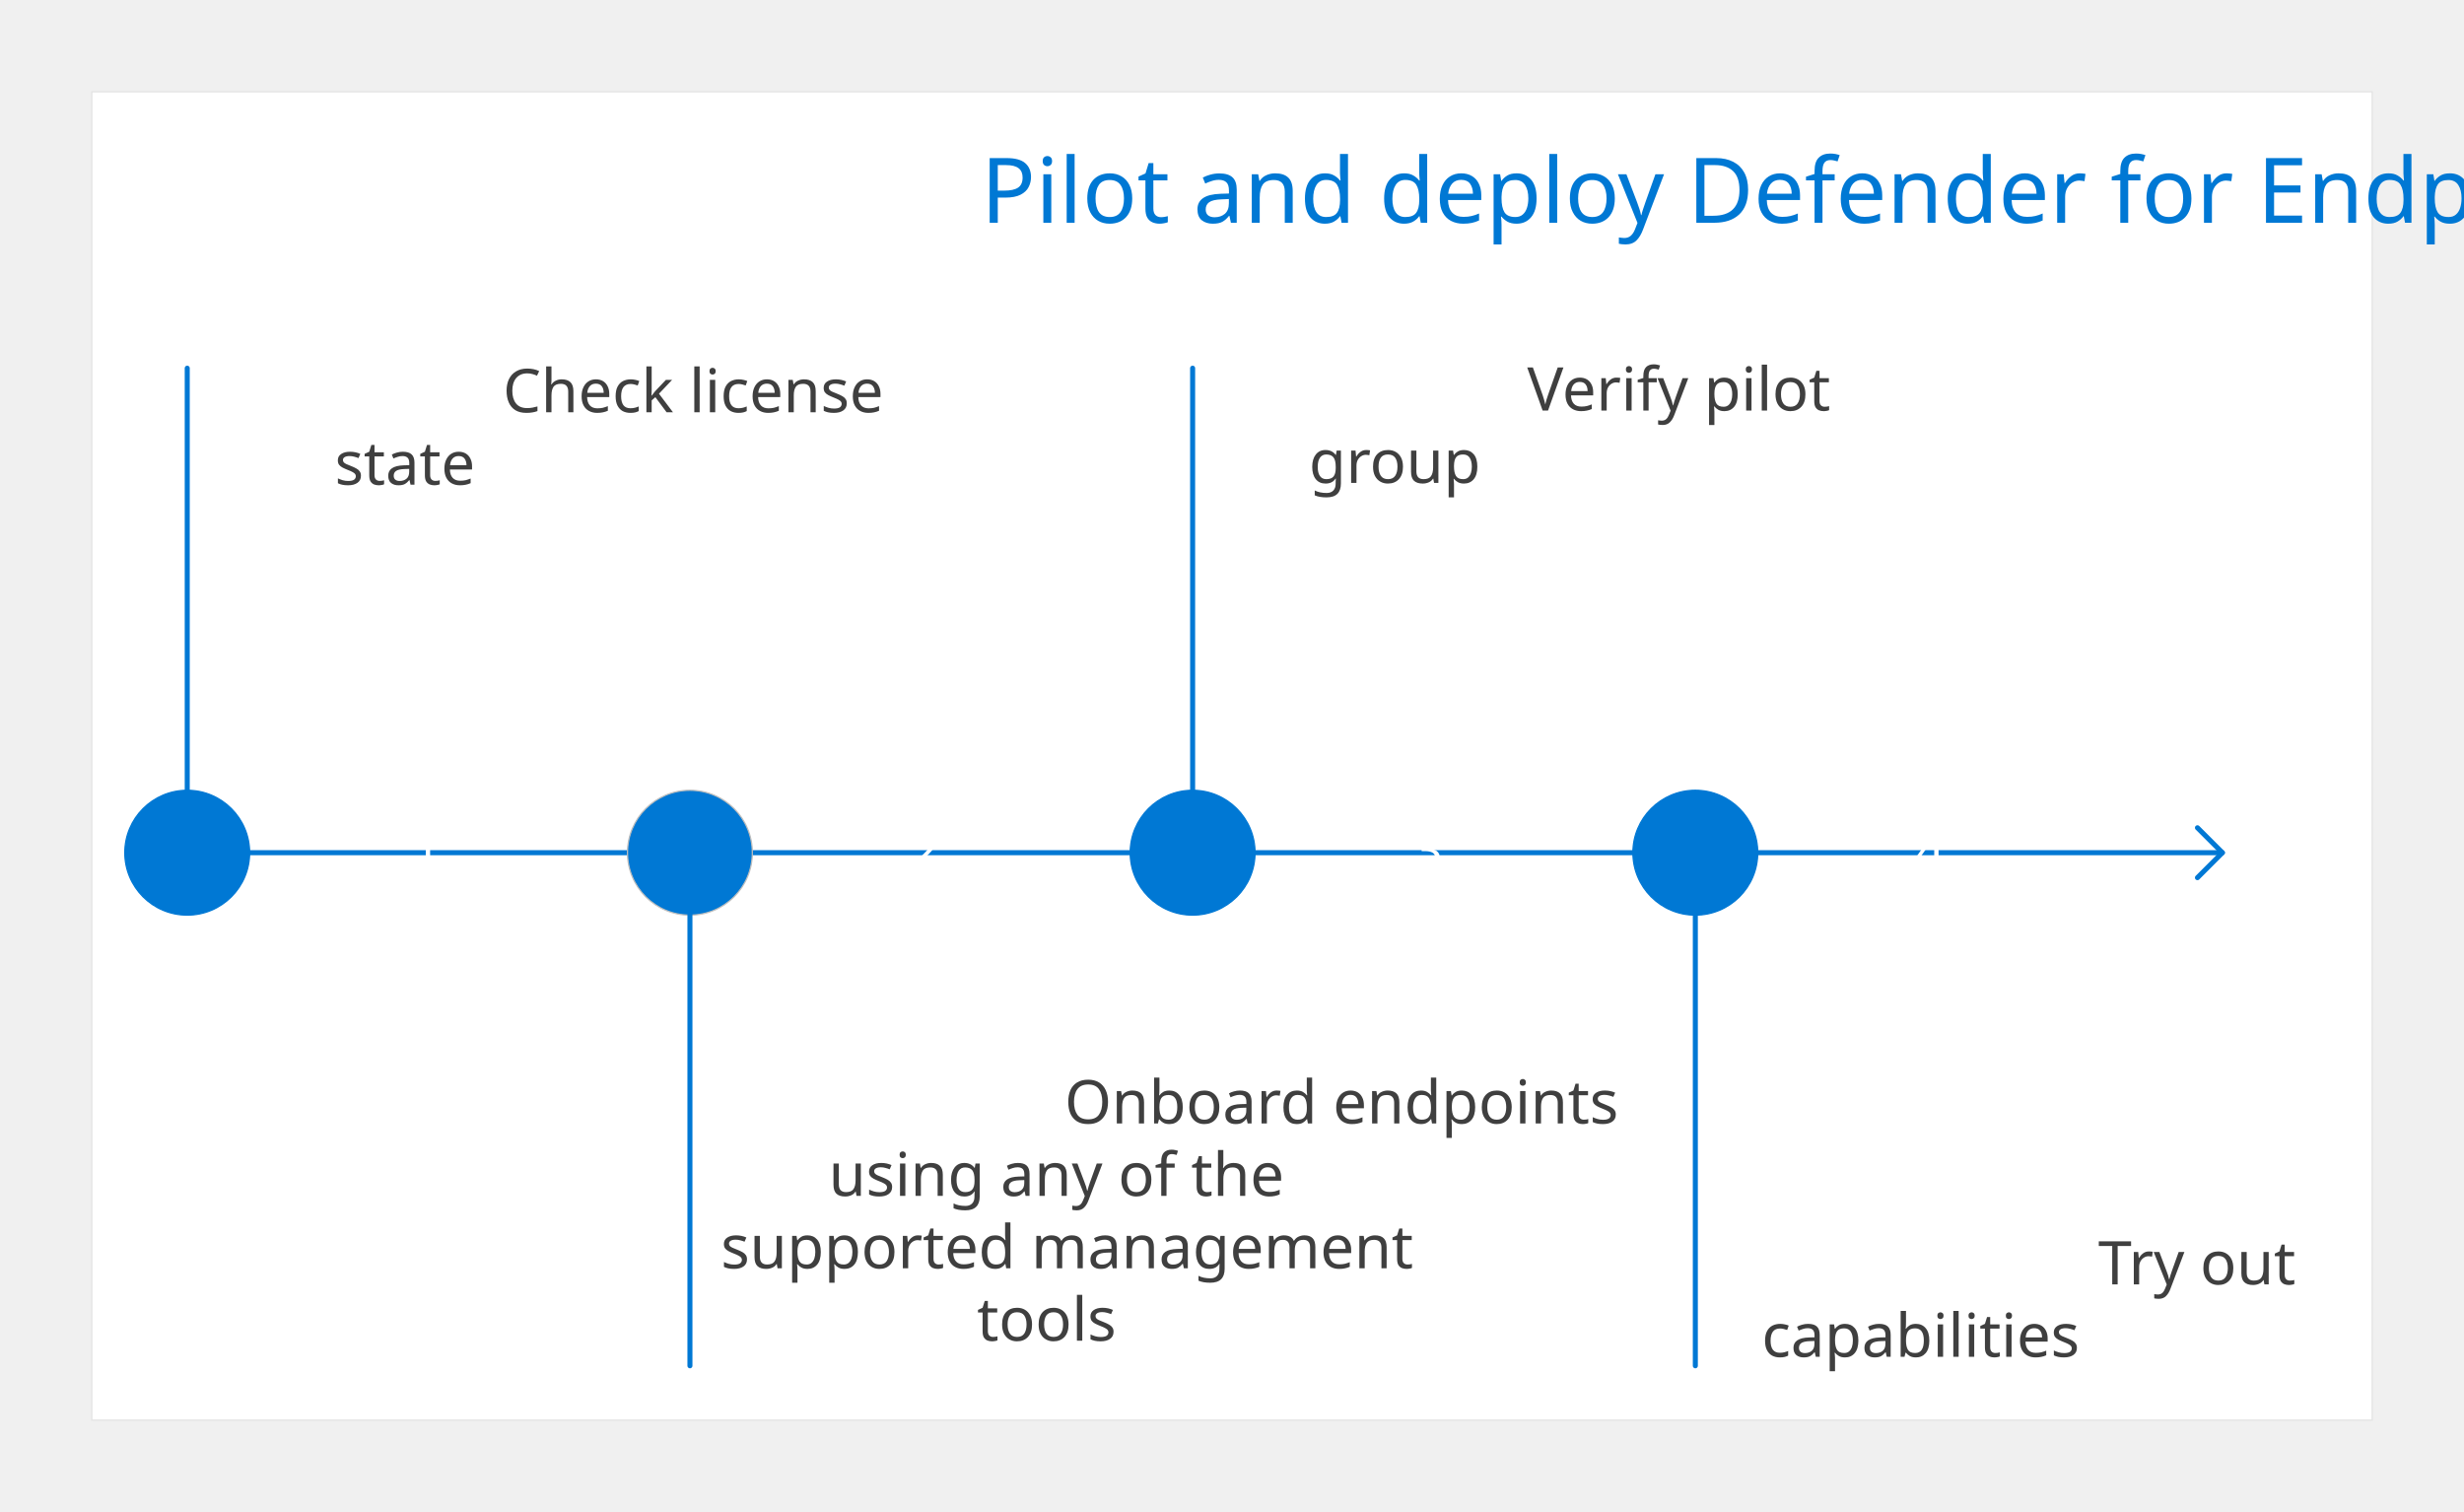
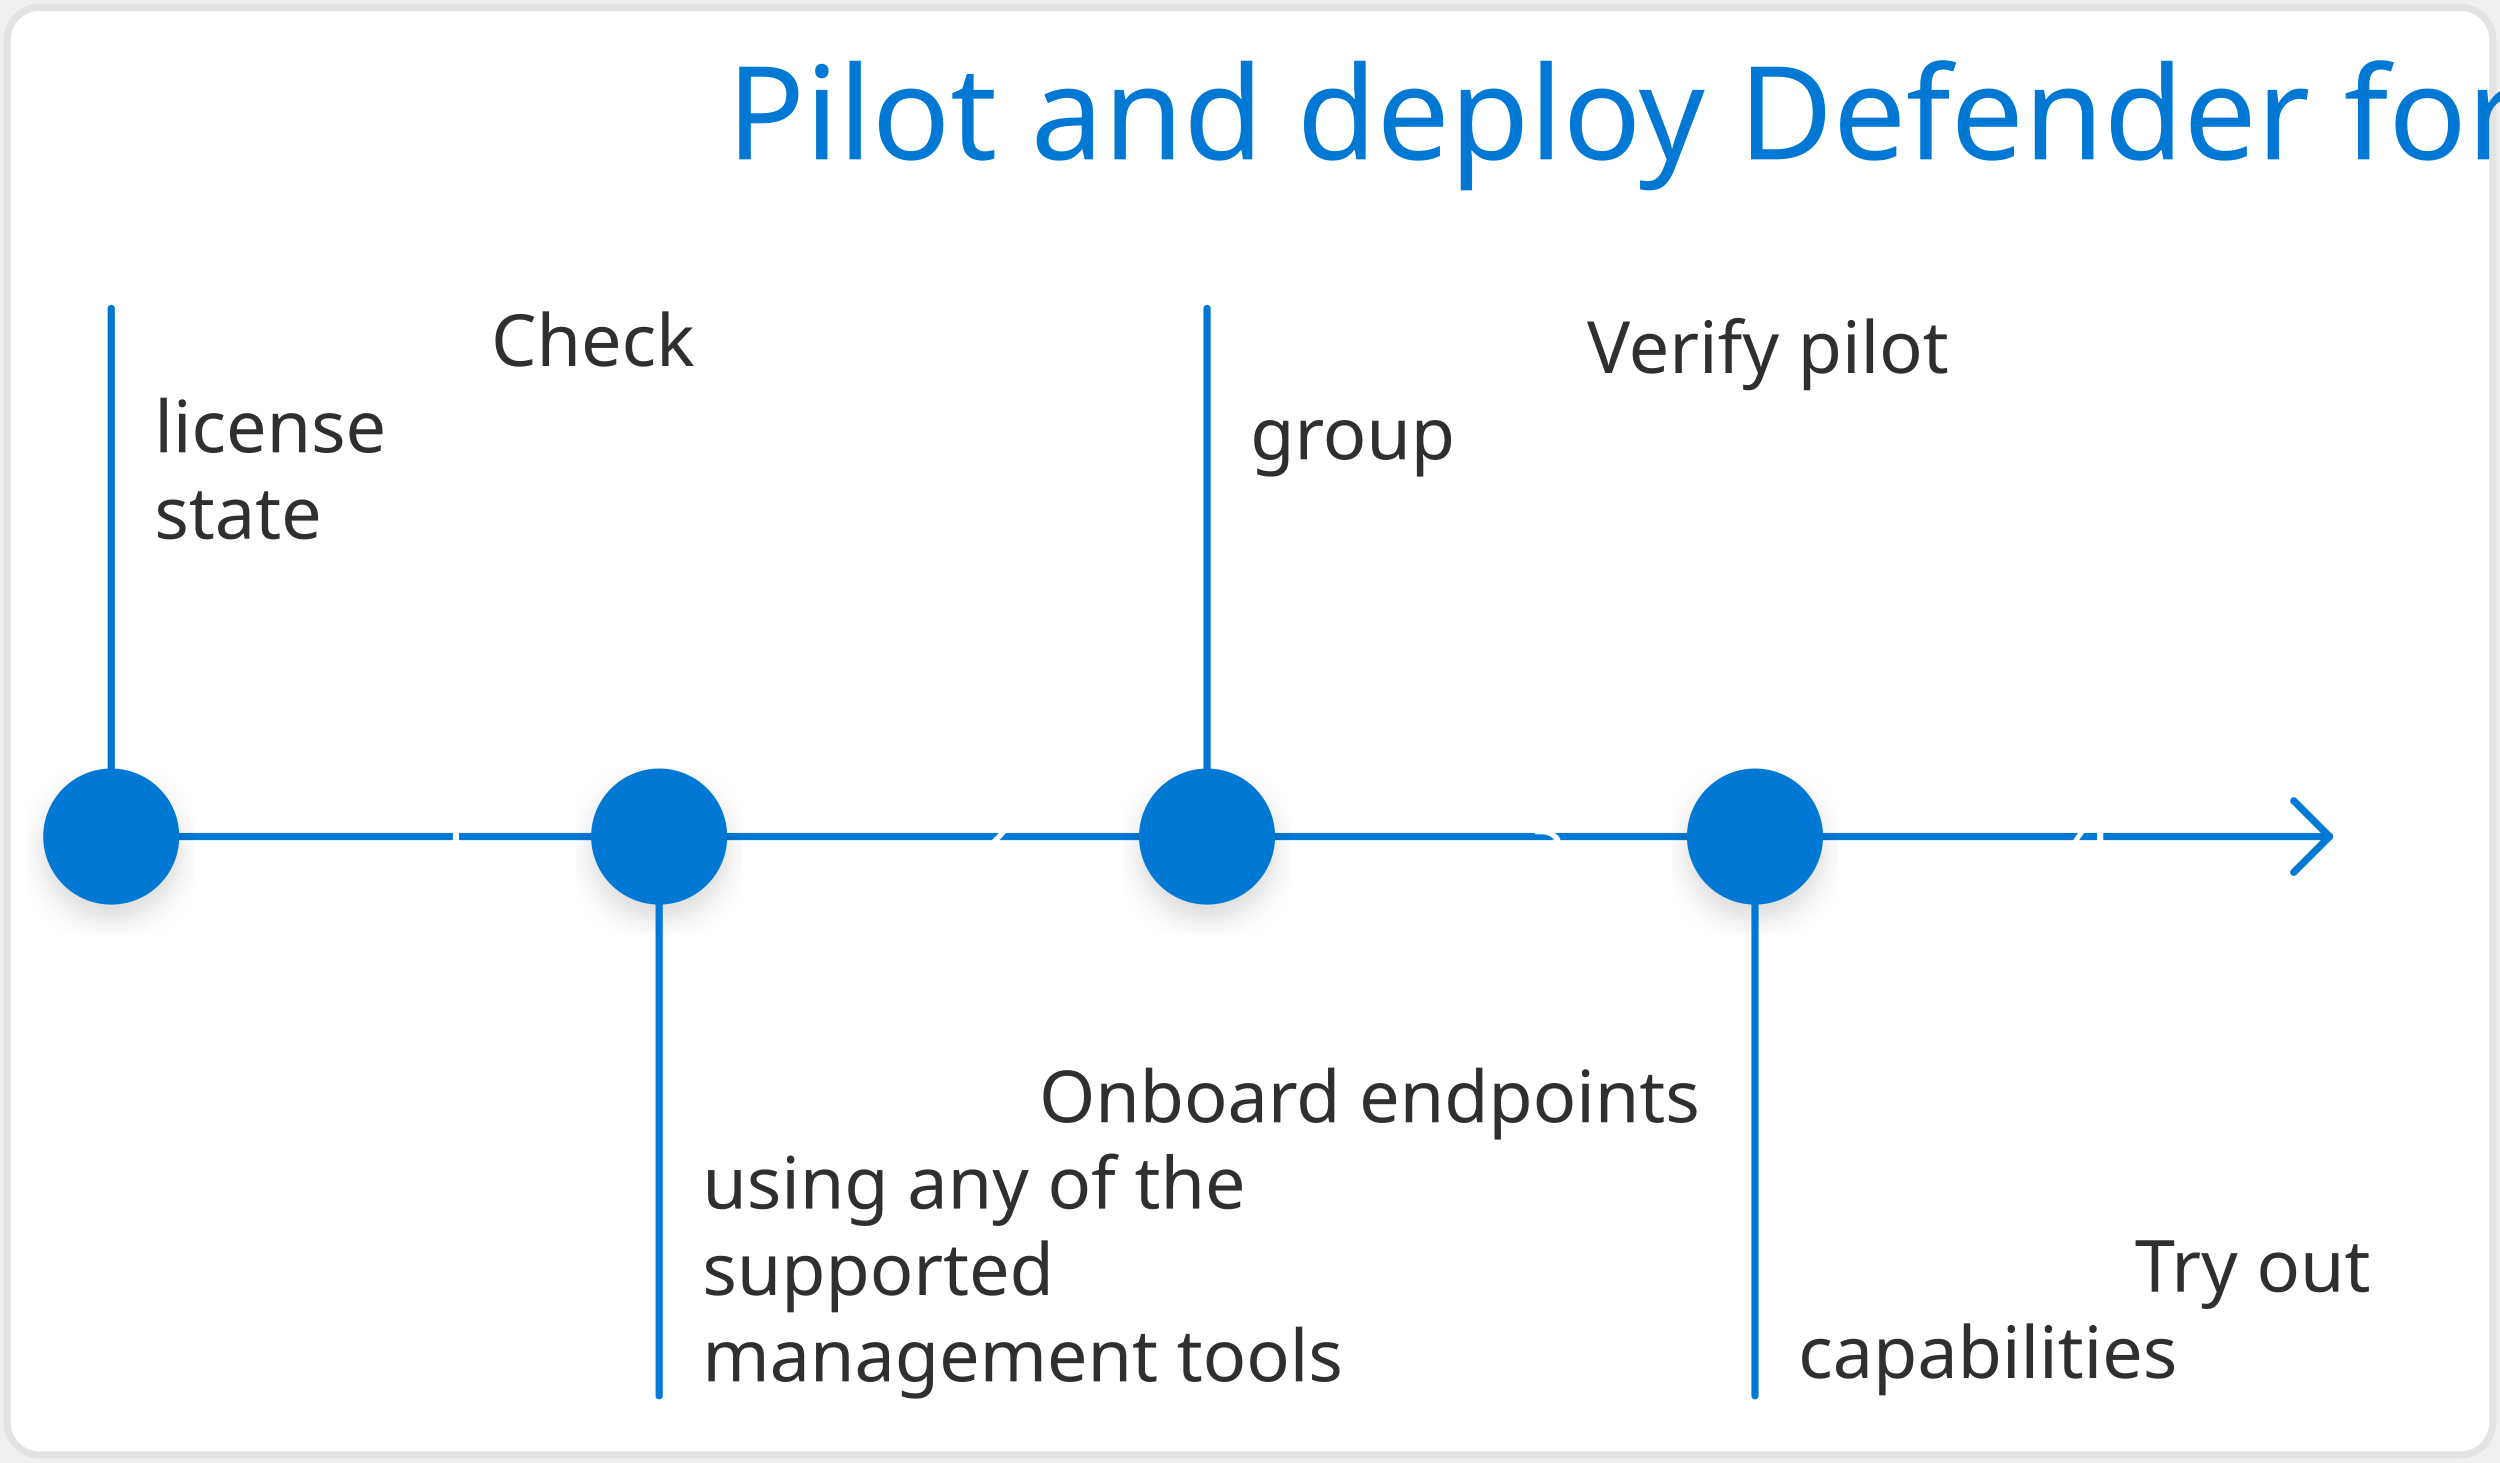
- <svg xmlns="http://www.w3.org/2000/svg" xmlns:ns1="http://schemas.microsoft.com/visio/2003/SVGExtensions/" xmlns:xlink="http://www.w3.org/1999/xlink" width="6.806in" height="4.176in" viewBox="0 0 490.042 300.657" xml:space="preserve" color-interpolation-filters="sRGB" class="st13">
-   <ns1:documentProperties ns1:langID="6153">
-     <ns1:userDefs>
-       <ns1:ud ns1:nameU="msvNoAutoConnect" ns1:val="VT0(1):26" />
-     </ns1:userDefs>
-   </ns1:documentProperties>
+ <svg xmlns="http://www.w3.org/2000/svg" xmlns:ns1="http://schemas.microsoft.com/visio/2003/SVGExtensions/" xmlns:xlink="http://www.w3.org/1999/xlink" width="4.823in" height="2.821in" viewBox="0 0 347.267 203.094" xml:space="preserve" color-interpolation-filters="sRGB" class="st13">
+   <ns1:documentProperties ns1:langID="1033" ns1:viewMarkup="false" />
  <style type="text/css">
	
- 		.st1 {fill:#ffffff;stroke:#e3e3e3;stroke-width:0.25}
- 		.st2 {fill:none}
- 		.st3 {stroke:#0078d4;stroke-linecap:round;stroke-linejoin:round;stroke-width:1}
- 		.st4 {fill:none;stroke:none;stroke-width:0.25}
- 		.st5 {fill:#0078d4;font-family:Calibri;font-size:1.5em}
- 		.st6 {marker-end:url(#mrkr1-17);stroke:#0078d4;stroke-linecap:round;stroke-linejoin:round;stroke-width:1}
- 		.st7 {fill:#0078d4;fill-opacity:1;stroke:#0078d4;stroke-opacity:1;stroke-width:0.202}
- 		.st8 {fill:#0078d4;stroke:#bebebe;stroke-width:0.25}
- 		.st9 {fill:#ffffff;font-family:Segoe UI Semibold;font-size:0.833em}
- 		.st10 {fill:#0078d4;stroke:#0078d4;stroke-width:0.25}
- 		.st11 {fill:#3f3f3f;font-family:Segoe UI;font-size:1em}
+ 		.st1 {fill:#ffffff;stroke:#e3e3e3;stroke-width:1}
+ 		.st2 {stroke:#0078d4;stroke-linecap:round;stroke-linejoin:round;stroke-width:1}
+ 		.st3 {fill:none;stroke:none;stroke-width:1}
+ 		.st4 {fill:#0078d4;font-family:Calibri;font-size:1.5em}
+ 		.st5 {marker-end:url(#mrkr1-17);stroke:#0078d4;stroke-linecap:round;stroke-linejoin:round;stroke-width:1}
+ 		.st6 {fill:#0078d4;fill-opacity:1;stroke:#0078d4;stroke-opacity:1;stroke-width:0.202}
+ 		.st7 {visibility:visible}
+ 		.st8 {fill:#000000;fill-opacity:0.15;filter:url(#filter_2);stroke:none}
+ 		.st9 {fill:#0078d4;stroke:none;stroke-width:1}
+ 		.st10 {fill:#ffffff;font-family:Segoe UI Semibold;font-size:0.833em}
+ 		.st11 {fill:#2f2f2f;font-family:Segoe UI;font-size:0.833em}
		.st12 {font-size:1em}
		.st13 {fill:none;fill-rule:evenodd;font-size:12px;overflow:visible;stroke-linecap:square;stroke-miterlimit:3}
	
	</style>
  <defs id="Markers">
    <g id="lend1">
      <path d="M 1 -1 L 0 0 L 1 1 " style="stroke-linecap:round;stroke-linejoin:round;fill:none" />
    </g>
-     <marker id="mrkr1-17" class="st7" ns1:arrowType="1" ns1:arrowSize="4" orient="auto" markerUnits="strokeWidth" overflow="visible">
-       <use xlink:href="#lend1" transform="scale(-4.960005,-4.960005) " />
+     <marker id="mrkr1-17" class="st6" ns1:arrowType="1" ns1:arrowSize="4" orient="auto" markerUnits="strokeWidth" overflow="visible">
+       <use xlink:href="#lend1" transform="scale(-4.96,-4.96) " />
    </marker>
+   </defs>
+   <defs id="Filters">
+     <filter id="filter_2">
+       <feGaussianBlur stdDeviation="2" />
+     </filter>
  </defs>
  <g ns1:mID="0" ns1:index="1" ns1:groupContext="foregroundPage">
    <ns1:userDefs>
      <ns1:ud ns1:nameU="visNavType" ns1:val="VT0(1):26" />
    </ns1:userDefs>
-     <ns1:pageProperties ns1:drawingScale="0.0393701" ns1:pageScale="0.0393701" ns1:drawingUnits="24" ns1:shadowOffsetX="8.99999" ns1:shadowOffsetY="-8.99999" />
+     <ns1:pageProperties ns1:drawingScale="1" ns1:pageScale="1" ns1:drawingUnits="19" ns1:shadowOffsetX="9" ns1:shadowOffsetY="-9" />
    <ns1:layer ns1:name="Connector" ns1:index="0" ns1:glue="false" />
    <ns1:layer ns1:name="Text" ns1:index="1" />
    <ns1:layer ns1:name="Drawing" ns1:index="2" />
-     <g id="shape1-1" ns1:mID="1" ns1:groupContext="shape" transform="translate(18.25,-18.25)">
+     <g id="shape1133-1" ns1:mID="1133" ns1:groupContext="shape" transform="translate(1,-1)">
      <ns1:userDefs>
-         <ns1:ud ns1:nameU="visNavOrder" ns1:prompt="" ns1:val="VT0(15000):26" />
+         <ns1:ud ns1:nameU="visNavOrder" ns1:prompt="" ns1:val="VT0(57000):26" />
      </ns1:userDefs>
-       <rect x="0" y="36.5" width="453.542" height="264.157" class="st1" />
+       <rect x="0" y="2" width="345.267" height="201.094" rx="4.5" ry="4.5" class="st1" />
    </g>
-     <g id="shape2-3" ns1:mID="2" ns1:groupContext="shape" ns1:layerMember="0" transform="translate(37.2369,-133.63)">
+     <g id="shape1111-3" ns1:mID="1111" ns1:groupContext="shape" ns1:layerMember="0" transform="translate(6.45153,-160.259)">
      <ns1:userDefs>
-         <ns1:ud ns1:nameU="visNavOrder" ns1:prompt="" ns1:val="VT0(1000):26" />
+         <ns1:ud ns1:nameU="visNavOrder" ns1:prompt="" ns1:val="VT0(33000):26" />
      </ns1:userDefs>
-       <path d="M0 206.84 L0 300.66 L0 206.84 Z" class="st2" />
-       <path d="M0 206.84 L0 300.66" class="st3" />
+       <path d="M9 203.09 L9 274.52" class="st2" />
    </g>
-     <g id="shape3-6" ns1:mID="3" ns1:groupContext="shape" ns1:layerMember="0" transform="translate(237.191,-133.63)">
+     <g id="shape1112-6" ns1:mID="1112" ns1:groupContext="shape" ns1:layerMember="0" transform="translate(158.67,-160.259)">
      <ns1:userDefs>
-         <ns1:ud ns1:nameU="visNavOrder" ns1:prompt="" ns1:val="VT0(2000):26" />
+         <ns1:ud ns1:nameU="visNavOrder" ns1:prompt="" ns1:val="VT0(34000):26" />
      </ns1:userDefs>
-       <path d="M0 206.84 L0 300.66 L0 206.84 Z" class="st2" />
-       <path d="M0 206.84 L0 300.66" class="st3" />
+       <path d="M9 203.09 L9 274.52" class="st2" />
    </g>
-     <g id="shape4-9" ns1:mID="4" ns1:groupContext="shape" ns1:layerMember="1;2" transform="translate(38.8762,-246.68)">
+     <g id="shape1115-9" ns1:mID="1115" ns1:groupContext="shape" ns1:layerMember="1;2" transform="translate(16.7022,-174.896)">
      <ns1:userDefs>
-         <ns1:ud ns1:nameU="visNavOrder" ns1:prompt="" ns1:val="VT0(3000):26" />
+         <ns1:ud ns1:nameU="visNavOrder" ns1:prompt="" ns1:val="VT0(37000):26" />
      </ns1:userDefs>
-       <ns1:textBlock ns1:margins="rect(0,0,0,0)" ns1:tabSpace="42.5196" />
-       <ns1:textRect cx="215.349" cy="285.567" width="430.71" height="30.179" />
-       <rect x="0" y="270.478" width="430.699" height="30.179" class="st4" />
-       <text x="71.97" y="290.97" class="st5" ns1:langID="6153">
-         <ns1:paragraph ns1:horizAlign="1" />
+       <ns1:textBlock ns1:margins="rect(0,0,0,0)" />
+       <ns1:textRect cx="163.939" cy="191.607" width="327.88" height="22.974" />
+       <rect x="0" y="180.12" width="327.878" height="22.974" rx="4.5" ry="4.5" class="st3" />
+       <text x="0" y="197.01" class="st4" ns1:langID="1033">
+         <ns1:paragraph />
        <ns1:tabList />Pilot and deploy Defender for Endpoint</text>
    </g>
-     <g id="shape5-12" ns1:mID="5" ns1:groupContext="shape" ns1:layerMember="0" transform="translate(36.4612,-131.094)">
+     <g id="shape1116-12" ns1:mID="1116" ns1:groupContext="shape" ns1:layerMember="0" transform="translate(14.8632,-95.9009)">
      <ns1:userDefs>
-         <ns1:ud ns1:nameU="visNavOrder" ns1:prompt="" ns1:val="VT0(4000):26" />
+         <ns1:ud ns1:nameU="visNavOrder" ns1:prompt="" ns1:val="VT0(38000):26" />
      </ns1:userDefs>
-       <path d="M0 300.66 L405.53 300.66" class="st6" />
+       <path d="M0 212.09 L308.72 212.09" class="st5" />
    </g>
-     <g id="shape6-18" ns1:mID="6" ns1:groupContext="shape" ns1:layerMember="2" transform="translate(124.797,-118.677)">
+     <g id="shape1117-18" ns1:mID="1117" ns1:groupContext="shape" ns1:layerMember="2" transform="translate(82.1109,-77.4509)">
      <ns1:userDefs>
-         <ns1:ud ns1:nameU="visNavOrder" ns1:prompt="" ns1:val="VT0(5000):26" />
+         <ns1:ud ns1:nameU="visNavOrder" ns1:prompt="" ns1:val="VT0(39000):26" />
      </ns1:userDefs>
-       <ns1:textBlock ns1:margins="rect(0,0,0,0)" ns1:tabSpace="42.5196" />
-       <ns1:textRect cx="12.413" cy="288.243" width="24.83" height="24.827" />
-       <ellipse cx="12.414" cy="288.243" rx="12.414" ry="12.414" class="st8" />
-       <text x="9.64" y="291.24" class="st9" ns1:langID="6153">
+       <ns1:textBlock ns1:margins="rect(0,0,0,0)" />
+       <ns1:textRect cx="9.45" cy="193.644" width="18.91" height="18.9" />
+       <g id="shadow1117-19" ns1:groupContext="shadow" ns1:shadowOffsetX="1.22465E-16" ns1:shadowOffsetY="-2" ns1:shadowType="1" ns1:shadowScale="1.01" transform="matrix(1.01,0,0,1.01,-0.0945,0.0635623)" class="st7">
+         <ellipse cx="9.45" cy="193.644" rx="9.45" ry="9.45" class="st8" />
+       </g>
+       <ellipse cx="9.45" cy="193.644" rx="9.45" ry="9.45" class="st9" />
+       <text x="6.67" y="196.64" class="st10" ns1:langID="1033">
        <ns1:paragraph ns1:horizAlign="1" />
        <ns1:tabList />2</text>
    </g>
-     <g id="shape7-21" ns1:mID="7" ns1:groupContext="shape" ns1:layerMember="2" transform="translate(324.752,-118.677)">
+     <g id="shape1118-24" ns1:mID="1118" ns1:groupContext="shape" ns1:layerMember="2" transform="translate(234.33,-77.4509)">
      <ns1:userDefs>
-         <ns1:ud ns1:nameU="visNavOrder" ns1:prompt="" ns1:val="VT0(6000):26" />
+         <ns1:ud ns1:nameU="visNavOrder" ns1:prompt="" ns1:val="VT0(40000):26" />
      </ns1:userDefs>
-       <ns1:textBlock ns1:margins="rect(0,0,0,0)" ns1:tabSpace="42.5196" />
-       <ns1:textRect cx="12.413" cy="288.243" width="24.83" height="24.827" />
-       <ellipse cx="12.414" cy="288.243" rx="12.414" ry="12.414" class="st10" />
-       <text x="9.53" y="291.24" class="st9" ns1:langID="6153">
+       <ns1:textBlock ns1:margins="rect(0,0,0,0)" />
+       <ns1:textRect cx="9.45" cy="193.644" width="18.91" height="18.9" />
+       <g id="shadow1118-25" ns1:groupContext="shadow" ns1:shadowOffsetX="1.22465E-16" ns1:shadowOffsetY="-2" ns1:shadowType="1" ns1:shadowScale="1.01" transform="matrix(1.01,0,0,1.01,-0.0945,0.0635623)" class="st7">
+         <ellipse cx="9.45" cy="193.644" rx="9.45" ry="9.45" class="st8" />
+       </g>
+       <ellipse cx="9.45" cy="193.644" rx="9.45" ry="9.45" class="st9" />
+       <text x="6.57" y="196.64" class="st10" ns1:langID="1033">
        <ns1:paragraph ns1:horizAlign="1" />
        <ns1:tabList />4</text>
    </g>
-     <g id="shape8-24" ns1:mID="8" ns1:groupContext="shape" ns1:layerMember="2" transform="translate(24.82,-118.677)">
+     <g id="shape1120-30" ns1:mID="1120" ns1:groupContext="shape" ns1:layerMember="2" transform="translate(6.00153,-77.4509)">
      <ns1:userDefs>
-         <ns1:ud ns1:nameU="visNavOrder" ns1:prompt="" ns1:val="VT0(7000):26" />
+         <ns1:ud ns1:nameU="visNavOrder" ns1:prompt="" ns1:val="VT0(42000):26" />
      </ns1:userDefs>
-       <ns1:textBlock ns1:margins="rect(0,0,0,0)" ns1:tabSpace="42.5196" />
-       <ns1:textRect cx="12.413" cy="288.243" width="24.83" height="24.827" />
-       <ellipse cx="12.414" cy="288.243" rx="12.414" ry="12.414" class="st10" />
-       <text x="10.4" y="291.24" class="st9" ns1:langID="6153">
+       <ns1:textBlock ns1:margins="rect(0,0,0,0)" />
+       <ns1:textRect cx="9.45" cy="193.644" width="18.91" height="18.9" />
+       <g id="shadow1120-31" ns1:groupContext="shadow" ns1:shadowOffsetX="1.22465E-16" ns1:shadowOffsetY="-2" ns1:shadowType="1" ns1:shadowScale="1.01" transform="matrix(1.01,0,0,1.01,-0.0945,0.0635623)" class="st7">
+         <ellipse cx="9.45" cy="193.644" rx="9.45" ry="9.45" class="st8" />
+       </g>
+       <ellipse cx="9.45" cy="193.644" rx="9.45" ry="9.45" class="st9" />
+       <text x="7.44" y="196.64" class="st10" ns1:langID="1033">
        <ns1:paragraph ns1:horizAlign="1" />
        <ns1:tabList />1</text>
    </g>
-     <g id="shape9-27" ns1:mID="9" ns1:groupContext="shape" ns1:layerMember="2" transform="translate(224.775,-118.677)">
+     <g id="shape1121-36" ns1:mID="1121" ns1:groupContext="shape" ns1:layerMember="2" transform="translate(158.22,-77.4509)">
      <ns1:userDefs>
-         <ns1:ud ns1:nameU="visNavOrder" ns1:prompt="" ns1:val="VT0(8000):26" />
+         <ns1:ud ns1:nameU="visNavOrder" ns1:prompt="" ns1:val="VT0(43000):26" />
      </ns1:userDefs>
-       <ns1:textBlock ns1:margins="rect(0,0,0,0)" ns1:tabSpace="42.5196" />
-       <ns1:textRect cx="12.413" cy="288.243" width="24.83" height="24.827" />
-       <ellipse cx="12.414" cy="288.243" rx="12.414" ry="12.414" class="st10" />
-       <text x="9.64" y="291.24" class="st9" ns1:langID="6153">
+       <ns1:textBlock ns1:margins="rect(0,0,0,0)" />
+       <ns1:textRect cx="9.45" cy="193.644" width="18.91" height="18.9" />
+       <g id="shadow1121-37" ns1:groupContext="shadow" ns1:shadowOffsetX="1.22465E-16" ns1:shadowOffsetY="-2" ns1:shadowType="1" ns1:shadowScale="1.01" transform="matrix(1.01,0,0,1.01,-0.0945,0.0635623)" class="st7">
+         <ellipse cx="9.45" cy="193.644" rx="9.45" ry="9.45" class="st8" />
+       </g>
+       <ellipse cx="9.45" cy="193.644" rx="9.45" ry="9.45" class="st9" />
+       <text x="6.67" y="196.64" class="st10" ns1:langID="1033">
        <ns1:paragraph ns1:horizAlign="1" />
        <ns1:tabList />3</text>
    </g>
-     <g id="shape10-30" ns1:mID="10" ns1:groupContext="shape" ns1:layerMember="0" transform="translate(137.214,-29.0592)">
+     <g id="shape1124-42" ns1:mID="1124" ns1:groupContext="shape" ns1:layerMember="0" transform="translate(82.5609,-80.6522)">
      <ns1:userDefs>
-         <ns1:ud ns1:nameU="visNavOrder" ns1:prompt="" ns1:val="VT0(9000):26" />
+         <ns1:ud ns1:nameU="visNavOrder" ns1:prompt="" ns1:val="VT0(46000):26" />
      </ns1:userDefs>
-       <path d="M0 206.84 L0 300.66 L0 206.84 Z" class="st2" />
-       <path d="M0 206.84 L0 300.66" class="st3" />
+       <path d="M9 203.09 L9 274.52" class="st2" />
    </g>
-     <g id="shape11-33" ns1:mID="11" ns1:groupContext="shape" ns1:layerMember="0" transform="translate(337.169,-29.0592)">
+     <g id="shape1125-45" ns1:mID="1125" ns1:groupContext="shape" ns1:layerMember="0" transform="translate(234.78,-80.6522)">
      <ns1:userDefs>
-         <ns1:ud ns1:nameU="visNavOrder" ns1:prompt="" ns1:val="VT0(10000):26" />
+         <ns1:ud ns1:nameU="visNavOrder" ns1:prompt="" ns1:val="VT0(47000):26" />
      </ns1:userDefs>
-       <path d="M0 206.84 L0 300.66 L0 206.84 Z" class="st2" />
-       <path d="M0 206.84 L0 300.66" class="st3" />
+       <path d="M9 203.09 L9 274.52" class="st2" />
    </g>
-     <g id="shape12-36" ns1:mID="12" ns1:groupContext="shape" ns1:layerMember="1;2" transform="translate(36.8504,-192.756)">
+     <g id="shape1127-48" ns1:mID="1127" ns1:groupContext="shape" ns1:layerMember="1;2" transform="translate(15.4416,-126.271)">
      <ns1:userDefs>
-         <ns1:ud ns1:nameU="visNavOrder" ns1:prompt="" ns1:val="VT0(11000):26" />
+         <ns1:ud ns1:nameU="visNavOrder" ns1:prompt="" ns1:val="VT0(49000):26" />
      </ns1:userDefs>
-       <ns1:textBlock ns1:margins="rect(3.99999,3.99999,3.99999,3.99999)" ns1:tabSpace="42.5196" />
-       <ns1:textRect cx="42.536" cy="278.334" width="85.08" height="44.645" />
-       <rect x="0" y="256.011" width="85.073" height="44.645" class="st4" />
-       <text x="7" y="274.73" class="st11" ns1:langID="6153">
-         <ns1:paragraph ns1:horizAlign="1" />
-         <ns1:tabList />Check license <tspan x="29.73" dy="1.2em" class="st12">state</tspan>
+       <ns1:textBlock ns1:margins="rect(6,6,6,6)" />
+       <ns1:textRect cx="32.382" cy="186.1" width="64.77" height="33.987" />
+       <rect x="0" y="169.107" width="64.763" height="33.987" rx="4.5" ry="4.5" class="st3" />
+       <text x="6" y="177.1" class="st11" ns1:langID="1033">
+         <ns1:paragraph />
+         <ns1:tabList />Check <tspan x="6" dy="1.2em" class="st12">license </tspan>
+         <tspan x="6" dy="1.2em" class="st12">state</tspan>
      </text>
    </g>
-     <g id="shape13-40" ns1:mID="13" ns1:groupContext="shape" ns1:layerMember="1;2" transform="translate(228.532,-199.721)">
+     <g id="shape1128-53" ns1:mID="1128" ns1:groupContext="shape" ns1:layerMember="1;2" transform="translate(167.67,-136.337)">
      <ns1:userDefs>
-         <ns1:ud ns1:nameU="visNavOrder" ns1:prompt="" ns1:val="VT0(12000):26" />
+         <ns1:ud ns1:nameU="visNavOrder" ns1:prompt="" ns1:val="VT0(50000):26" />
      </ns1:userDefs>
-       <ns1:textBlock ns1:margins="rect(3.99999,3.99999,3.99999,3.99999)" ns1:tabSpace="42.5196" />
-       <ns1:textRect cx="47.846" cy="284.945" width="95.7" height="31.424" />
-       <rect x="0" y="269.233" width="95.692" height="31.424" class="st4" />
-       <text x="19.04" y="281.35" class="st11" ns1:langID="6153">
-         <ns1:paragraph ns1:horizAlign="1" />
-         <ns1:tabList />Verify pilot <tspan x="31.79" dy="1.2em" class="st12">group</tspan>
+       <ns1:textBlock ns1:margins="rect(6,6,6,6)" />
+       <ns1:textRect cx="36.423" cy="191.133" width="72.85" height="23.922" />
+       <rect x="0" y="179.172" width="72.847" height="23.922" rx="4.5" ry="4.5" class="st3" />
+       <text x="6" y="188.13" class="st11" ns1:langID="1033">
+         <ns1:paragraph />
+         <ns1:tabList />Verify pilot <tspan x="6" dy="1.2em" class="st12">group</tspan>
      </text>
    </g>
-     <g id="shape14-44" ns1:mID="14" ns1:groupContext="shape" ns1:layerMember="1;2" transform="translate(137.211,-29.0588)">
+     <g id="shape1131-57" ns1:mID="1131" ns1:groupContext="shape" ns1:layerMember="1;2" transform="translate(91.5609,-9.22818)">
      <ns1:userDefs>
-         <ns1:ud ns1:nameU="visNavOrder" ns1:prompt="" ns1:val="VT0(13000):26" />
+         <ns1:ud ns1:nameU="visNavOrder" ns1:prompt="" ns1:val="VT0(53000):26" />
      </ns1:userDefs>
-       <ns1:textBlock ns1:margins="rect(3.99999,3.99999,3.99999,3.99999)" ns1:tabSpace="42.5196" />
-       <ns1:textRect cx="70.166" cy="270.468" width="140.34" height="60.377" />
-       <rect x="0" y="240.279" width="140.334" height="60.377" class="st4" />
-       <text x="18.35" y="252.47" class="st11" ns1:langID="6153">
-         <ns1:paragraph ns1:horizAlign="1" />
-         <ns1:tabList />Onboard endpoints <tspan x="27.6" dy="1.2em" class="st12">using any of the </tspan>
-         <tspan x="6.15" dy="1.2em" class="st12">supported management </tspan>
-         <tspan x="57.1" dy="1.2em" class="st12">tools</tspan>
+       <ns1:textBlock ns1:margins="rect(6,6,6,6)" />
+       <ns1:textRect cx="53.416" cy="180.112" width="106.84" height="45.963" />
+       <rect x="0" y="157.13" width="106.831" height="45.963" rx="4.5" ry="4.5" class="st3" />
+       <text x="6" y="165.11" class="st11" ns1:langID="1033">
+         <ns1:paragraph />
+         <ns1:tabList />Onboard endpoints <tspan x="6" dy="1.2em" class="st12">using any of the </tspan>
+         <tspan x="6" dy="1.2em" class="st12">supported </tspan>
+         <tspan x="6" dy="1.2em" class="st12">management tools</tspan>
      </text>
    </g>
-     <g id="shape15-50" ns1:mID="15" ns1:groupContext="shape" ns1:layerMember="1;2" transform="translate(335.804,-26.6105)">
+     <g id="shape1132-63" ns1:mID="1132" ns1:groupContext="shape" ns1:layerMember="1;2" transform="translate(243.78,-9.22818)">
      <ns1:userDefs>
-         <ns1:ud ns1:nameU="visNavOrder" ns1:prompt="" ns1:val="VT0(14000):26" />
+         <ns1:ud ns1:nameU="visNavOrder" ns1:prompt="" ns1:val="VT0(54000):26" />
      </ns1:userDefs>
-       <ns1:textBlock ns1:margins="rect(3.99999,3.99999,3.99999,3.99999)" ns1:tabSpace="42.5196" />
-       <ns1:textRect cx="44.038" cy="285.615" width="88.08" height="30.082" />
-       <rect x="0" y="270.574" width="88.077" height="30.082" class="st4" />
-       <text x="25.32" y="282.02" class="st11" ns1:langID="6153">
-         <ns1:paragraph ns1:horizAlign="1" />
-         <ns1:tabList />Try out <tspan x="14.58" dy="1.2em" class="st12">capabilities</tspan>
+       <ns1:textBlock ns1:margins="rect(6,6,6,6)" />
+       <ns1:textRect cx="33.525" cy="191.643" width="67.05" height="22.901" />
+       <rect x="0" y="180.193" width="67.05" height="22.901" rx="4.5" ry="4.5" class="st3" />
+       <text x="6" y="188.64" class="st11" ns1:langID="1033">
+         <ns1:paragraph />
+         <ns1:tabList />Try out <tspan x="6" dy="1.2em" class="st12">capabilities</tspan>
      </text>
    </g>
  </g>
</svg>
